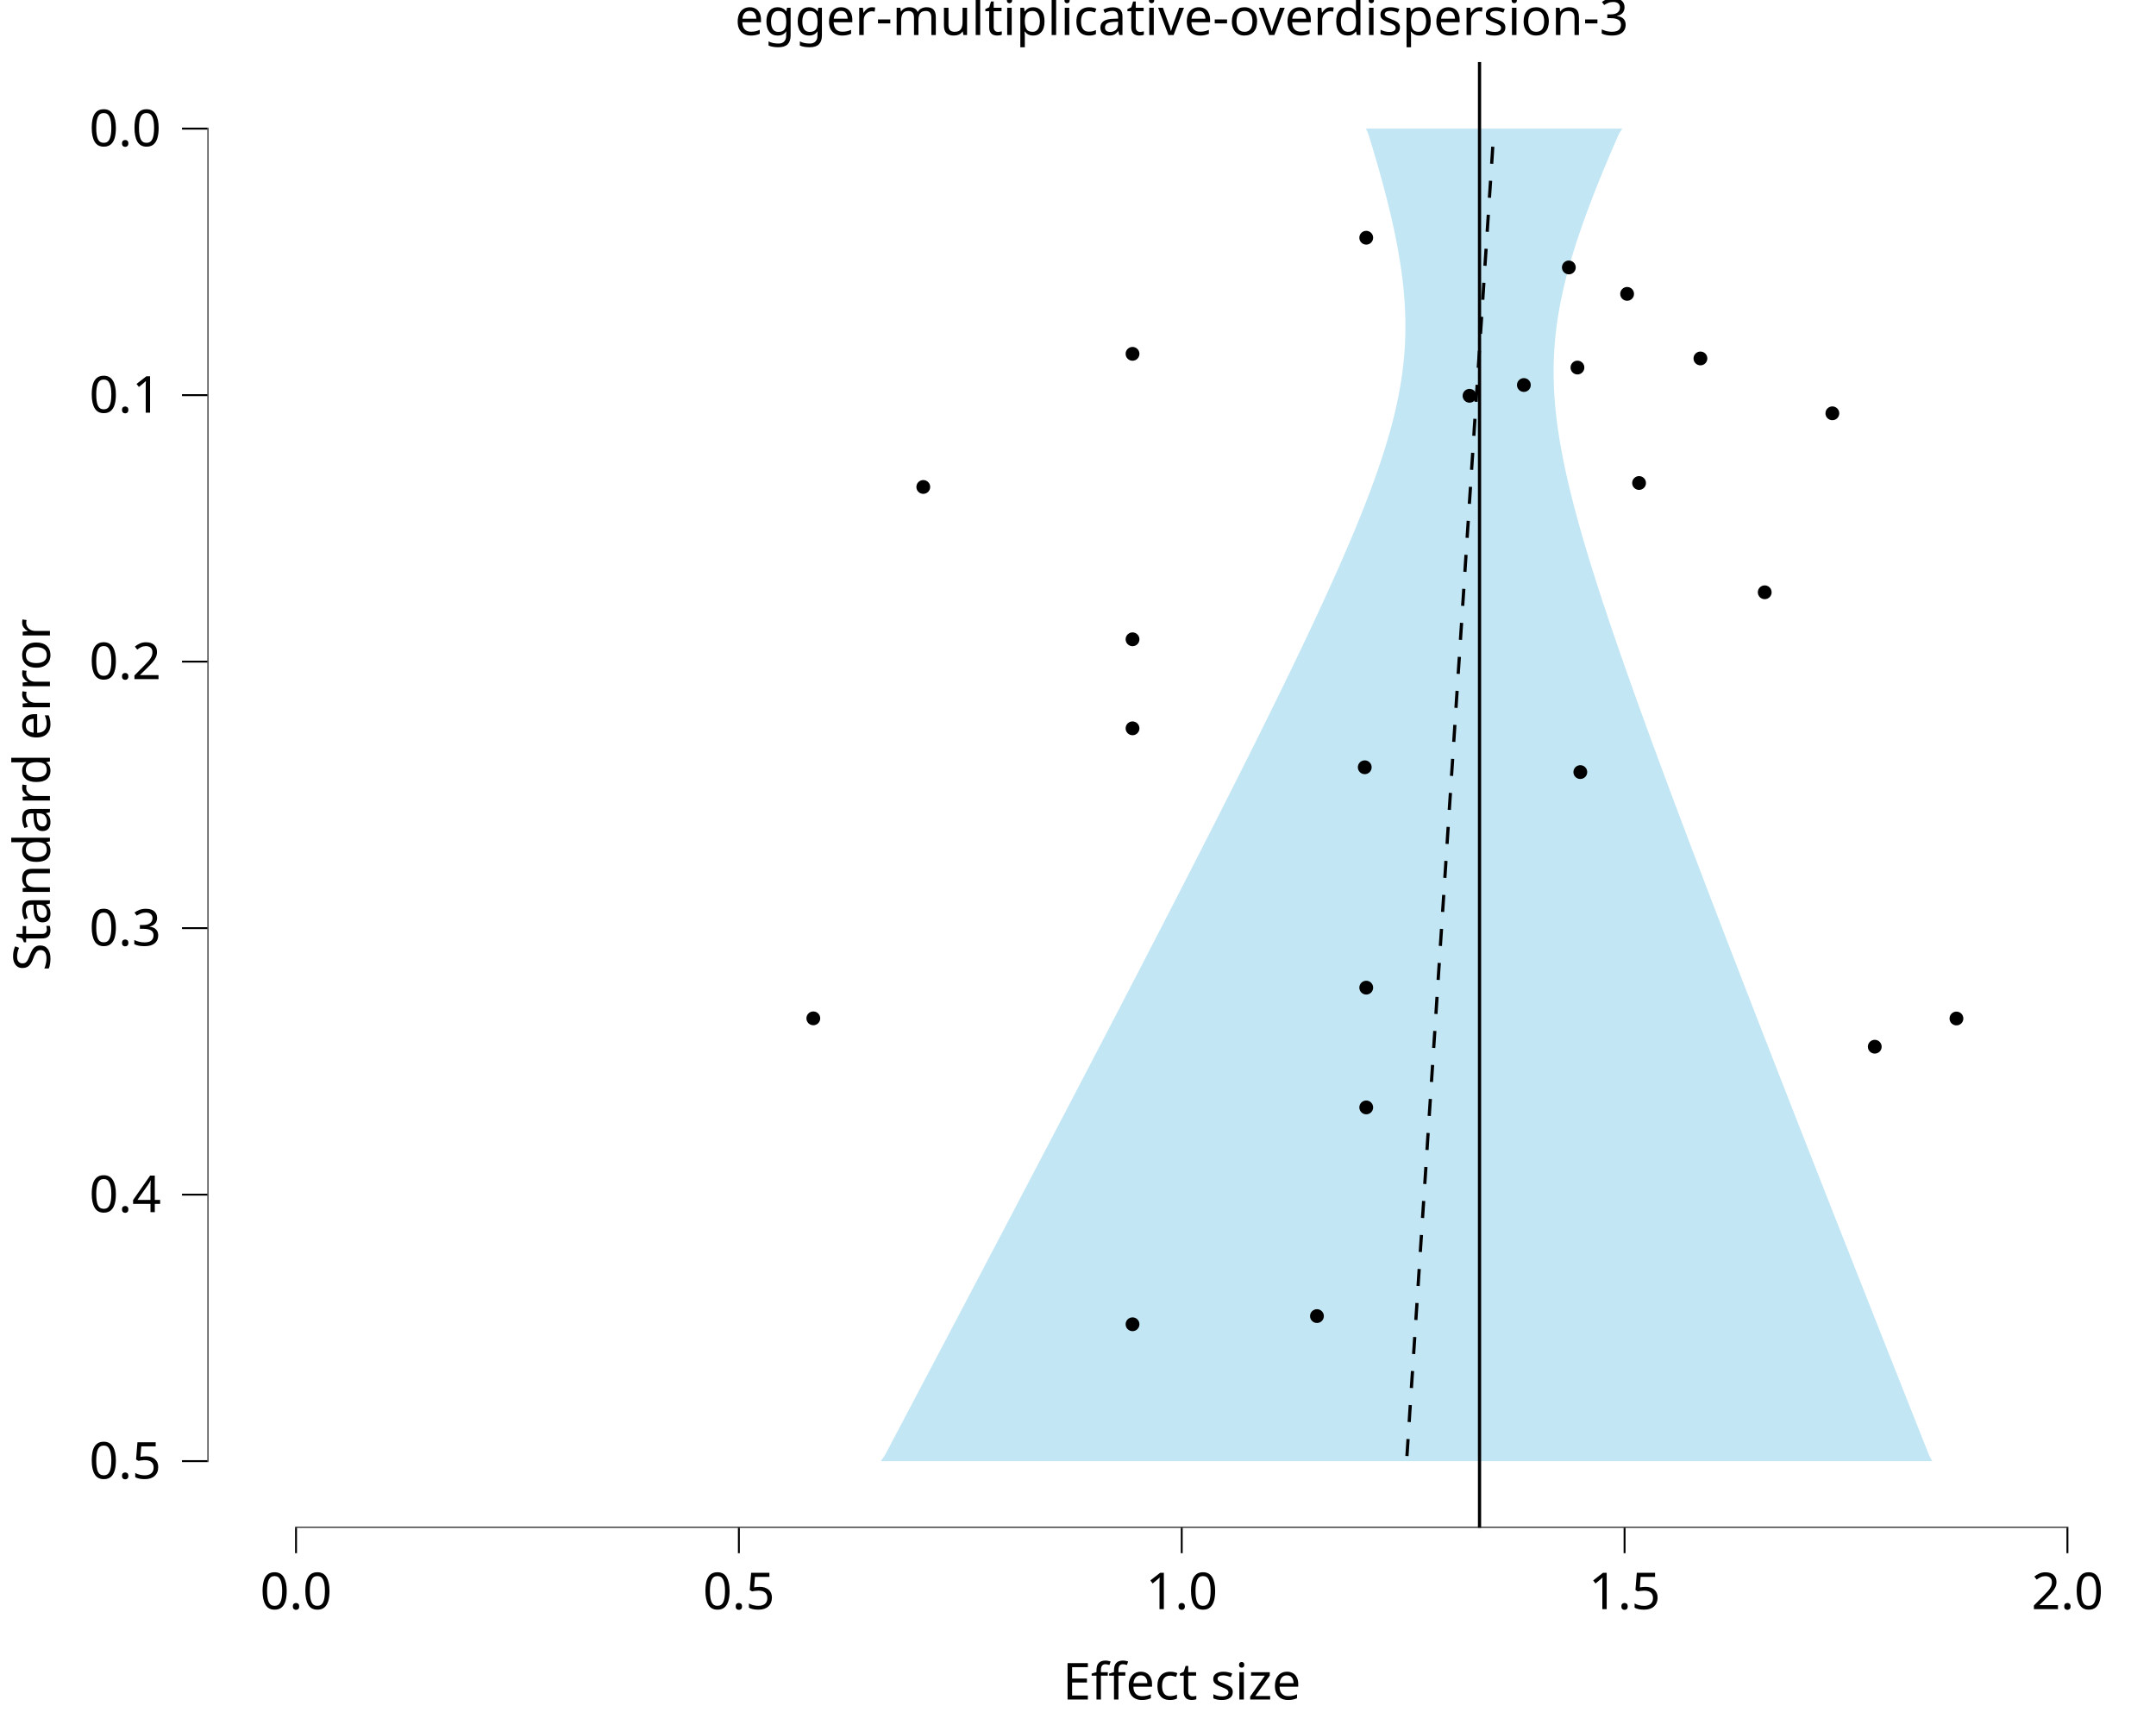
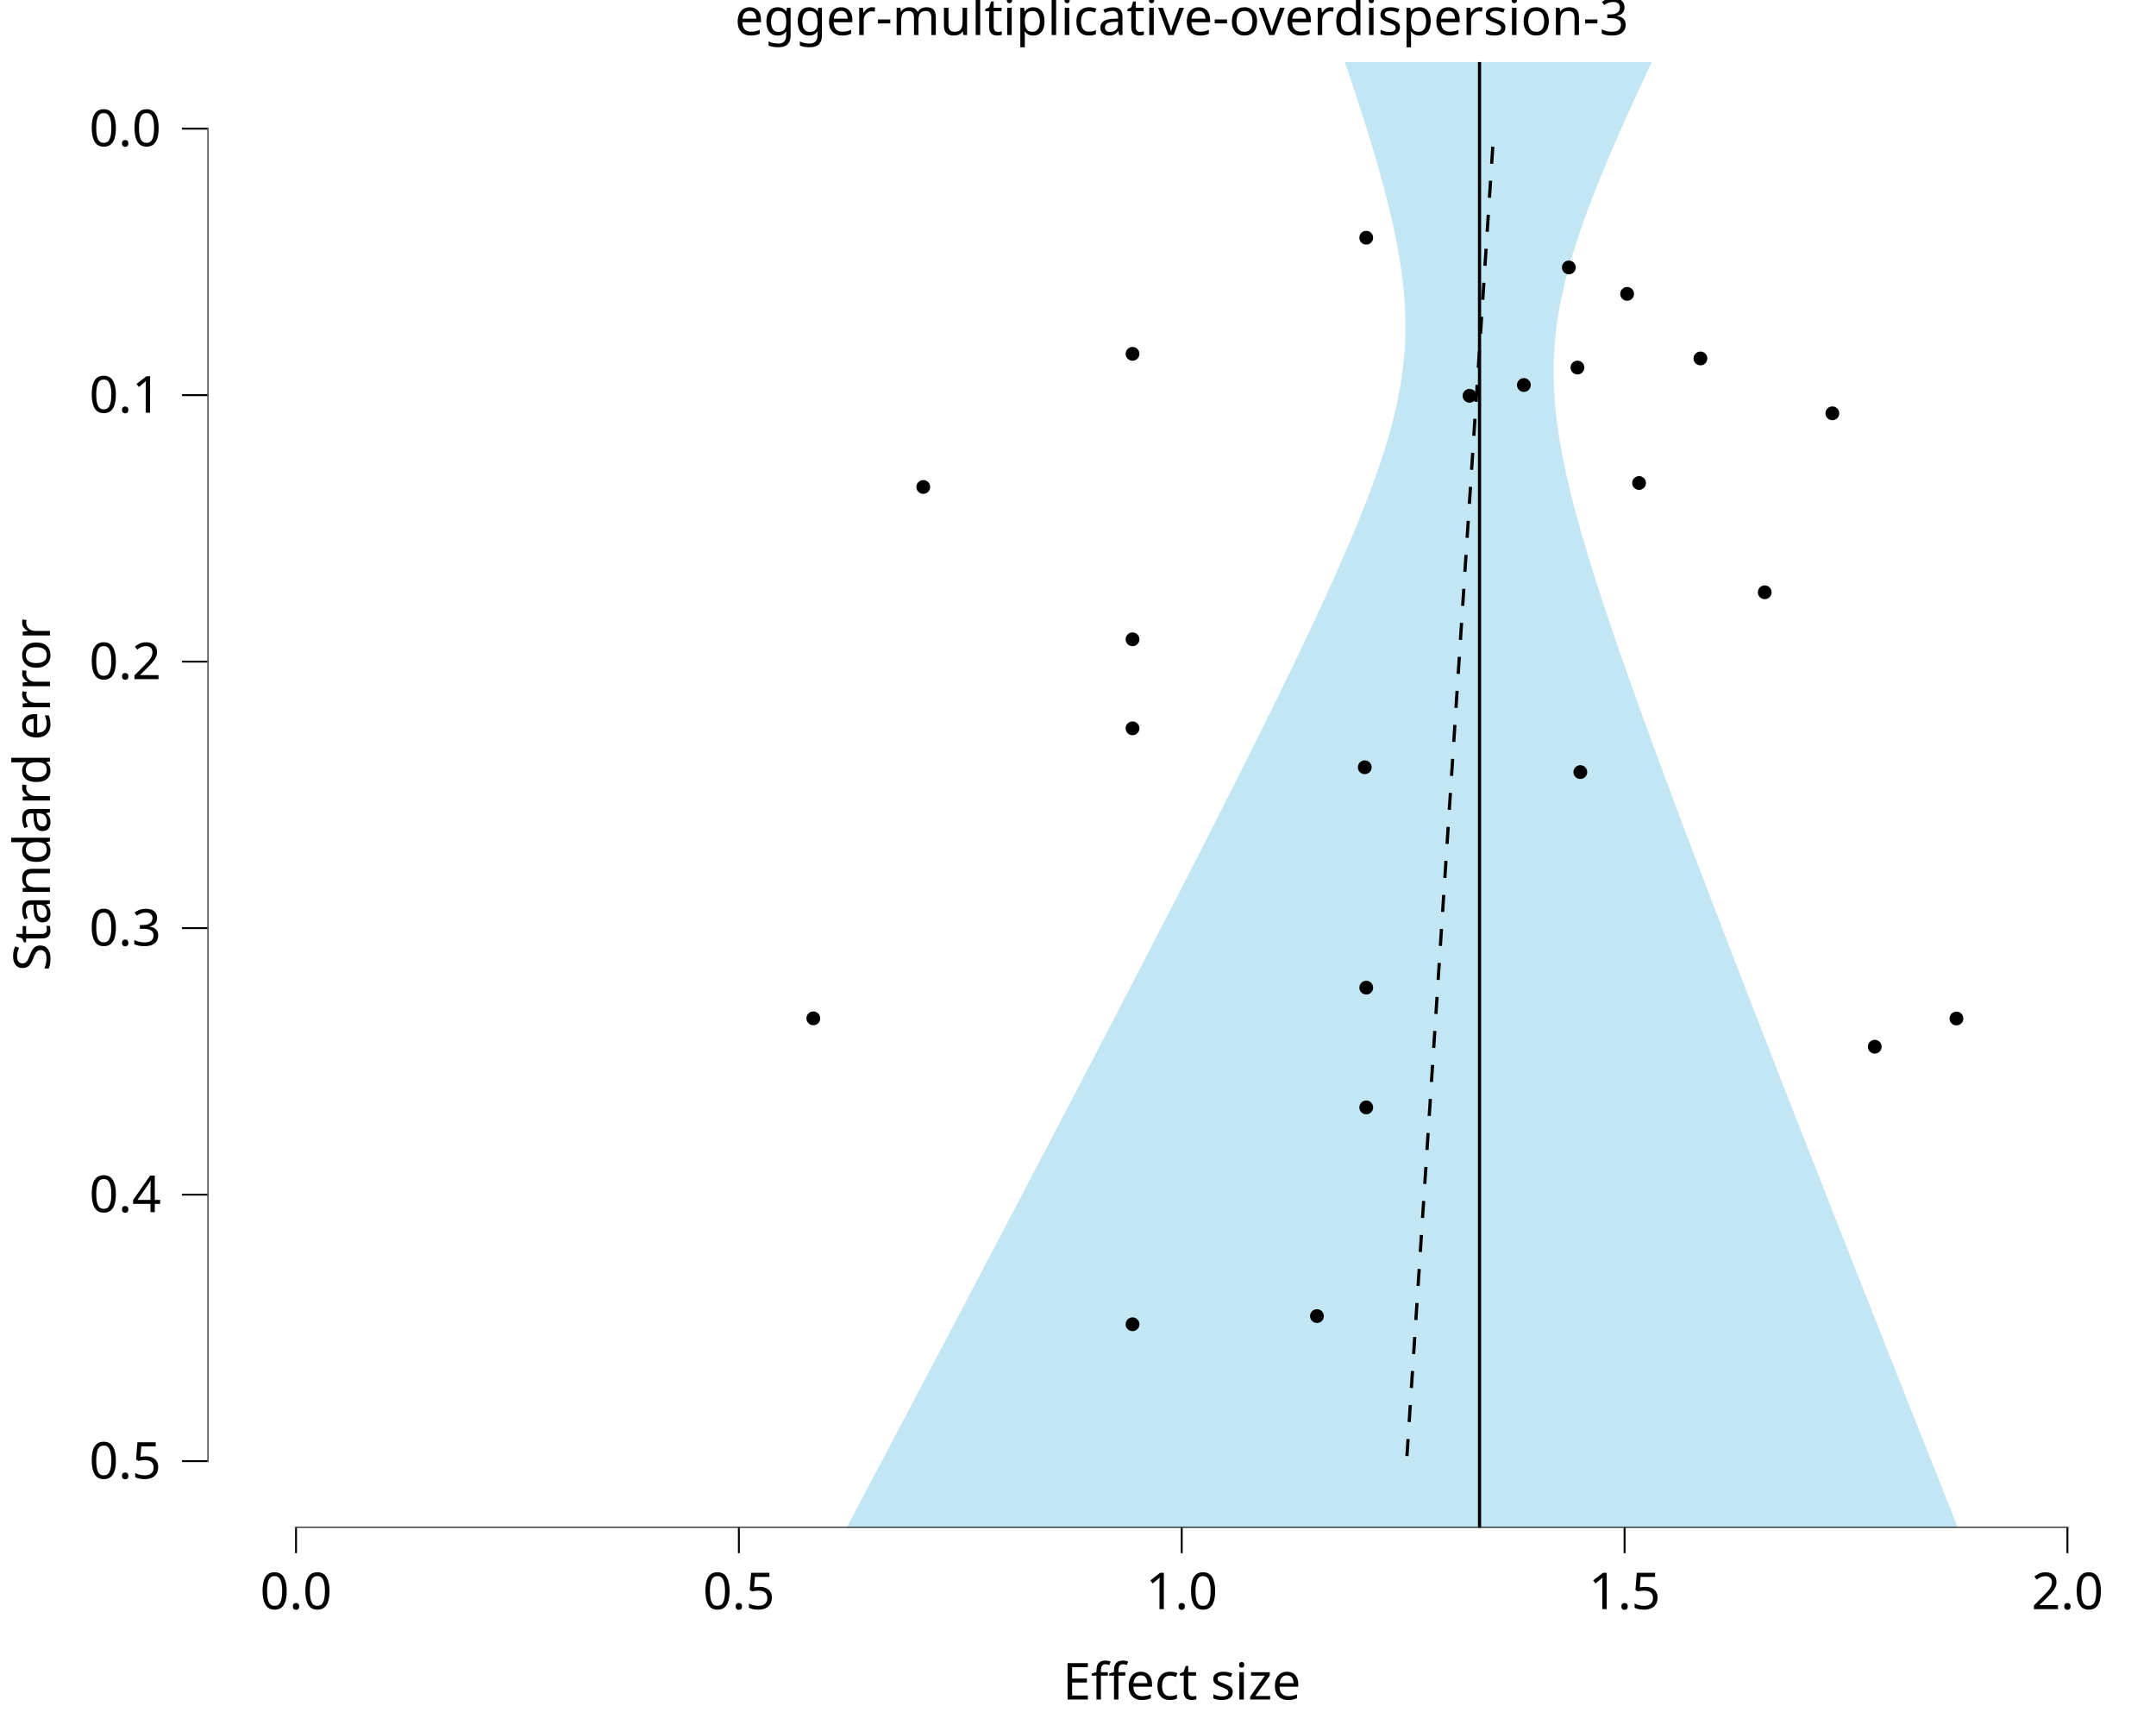
<svg xmlns="http://www.w3.org/2000/svg" class="svglite" data-engine-version="2.0" width="720.00pt" height="576.00pt" viewBox="0 0 720.00 576.00">
  <defs>
    <style type="text/css">
    .svglite line, .svglite polyline, .svglite polygon, .svglite path, .svglite rect, .svglite circle {
      fill: none;
      stroke: #000000;
      stroke-linecap: round;
      stroke-linejoin: round;
      stroke-miterlimit: 10.00;
    }
  </style>
  </defs>
  <rect width="100%" height="100%" style="stroke: none; fill: #FFFFFF;" />
  <defs>
    <clipPath id="cpMC4wMHw3MjAuMDB8MC4wMHw1NzYuMDA=">
      <rect x="0.00" y="0.00" width="720.00" height="576.00" />
    </clipPath>
  </defs>
  <g clip-path="url(#cpMC4wMHw3MjAuMDB8MC4wMHw1NzYuMDA=)">
    <rect x="0.00" y="0.00" width="720.00" height="576.00" style="stroke-width: 10.67; stroke: none;" />
  </g>
  <defs>
    <clipPath id="cpNjkuMjh8NzIwLjAwfDIwLjcxfDUxMC4xNA==">
      <rect x="69.28" y="20.71" width="650.72" height="489.43" />
    </clipPath>
  </defs>
  <g clip-path="url(#cpNjkuMjh8NzIwLjAwfDIwLjcxfDUxMC4xNA==)">
    <rect x="69.28" y="20.71" width="650.72" height="489.43" style="stroke-width: 10.67; stroke: none;" />
-     <polygon points="690.42,42.95 690.42,42.95 690.42,42.95 690.42,42.95 690.42,42.95 690.42,42.95 690.42,42.95 690.42,42.95 690.42,42.95 690.42,42.95 690.42,42.95 690.42,42.95 690.42,42.95 690.42,42.95 690.42,42.95 690.42,42.95 690.42,42.95 690.42,42.95 690.42,42.95 690.42,42.95 690.42,42.95 690.42,42.95 690.42,42.95 690.42,42.95 690.42,42.95 690.42,42.95 690.42,42.95 690.42,42.95 690.42,42.95 690.42,42.95 690.42,42.95 690.42,42.95 690.42,42.95 690.42,42.95 690.42,42.95 690.42,42.95 690.42,42.95 690.42,42.95 690.42,42.95 690.42,42.95 690.42,42.95 690.42,42.95 690.42,42.95 690.42,42.95 690.42,42.95 690.26,42.95 689.00,42.95 687.73,42.95 686.46,42.95 685.20,42.95 683.93,42.95 682.66,42.95 681.40,42.95 680.13,42.95 678.87,42.95 677.60,42.95 676.34,42.95 675.07,42.95 673.81,42.95 672.54,42.95 671.28,42.95 670.02,42.95 668.75,42.95 667.49,42.95 666.22,42.95 664.96,42.95 663.70,42.95 662.44,42.95 661.17,42.95 659.91,42.95 658.65,42.95 657.39,42.95 656.13,42.95 654.87,42.95 653.60,42.95 652.34,42.95 651.08,42.95 649.82,42.95 648.56,42.95 647.30,42.95 646.05,42.95 644.79,42.95 643.53,42.95 642.27,42.95 641.01,42.95 639.76,42.95 638.50,42.95 637.24,42.95 635.99,42.95 634.73,42.95 633.48,42.95 632.22,42.95 630.97,42.95 629.71,42.95 628.46,42.95 627.21,42.95 625.95,42.95 624.70,42.95 623.45,42.95 622.20,42.95 620.95,42.95 619.70,42.95 618.45,42.95 617.20,42.95 615.95,42.95 614.70,42.95 613.46,42.95 612.21,42.95 610.97,42.95 609.72,42.95 608.48,42.95 607.23,42.95 605.99,42.95 604.75,42.95 603.51,42.95 602.27,42.95 601.03,42.95 599.79,42.95 598.56,42.95 597.32,42.95 596.08,42.95 594.85,42.95 593.62,42.95 592.39,42.95 591.16,42.95 589.93,42.95 588.70,42.95 587.47,42.95 586.25,42.95 585.02,42.95 583.80,42.95 582.58,42.95 581.36,42.95 580.15,42.95 578.93,42.95 577.72,42.95 576.50,42.95 575.30,42.95 574.09,42.95 572.88,42.95 571.68,42.95 570.48,42.95 569.28,42.95 568.09,42.95 566.89,42.95 565.70,42.95 564.52,42.95 563.33,42.95 562.16,42.95 560.98,42.95 559.81,42.95 558.64,42.95 557.47,42.95 556.31,42.95 555.16,42.95 554.01,42.95 552.86,42.95 551.72,42.95 550.59,42.95 549.46,42.95 548.34,42.95 547.23,42.95 546.12,42.95 545.02,42.95 543.93,42.95 542.85,42.95 541.77,42.95 540.71,44.56 539.66,46.96 538.62,49.36 537.59,51.76 536.58,54.16 535.57,56.56 534.59,58.96 533.62,61.36 532.66,63.76 531.73,66.16 530.81,68.56 529.91,70.96 529.04,73.36 528.19,75.76 527.37,78.16 526.57,80.56 525.80,82.96 525.06,85.36 524.36,87.76 523.68,90.16 523.05,92.56 522.45,94.96 521.90,97.36 521.38,99.76 520.91,102.16 520.48,104.56 520.10,106.96 519.77,109.36 519.49,111.76 519.26,114.16 519.08,116.56 518.94,118.96 518.86,121.36 518.83,123.76 518.85,126.16 518.91,128.56 519.02,130.96 519.18,133.36 519.38,135.76 519.62,138.16 519.90,140.56 520.22,142.96 520.58,145.36 520.97,147.76 521.40,150.16 521.85,152.56 522.33,154.96 522.84,157.36 523.38,159.76 523.94,162.16 524.52,164.57 525.12,166.97 525.74,169.37 526.38,171.77 527.03,174.17 527.71,176.57 528.39,178.97 529.09,181.37 529.81,183.77 530.53,186.17 531.27,188.57 532.02,190.97 532.78,193.37 533.54,195.77 534.32,198.17 535.10,200.57 535.90,202.97 536.70,205.37 537.50,207.77 538.32,210.17 539.14,212.57 539.96,214.97 540.79,217.37 541.63,219.77 542.47,222.17 543.31,224.57 544.16,226.97 545.02,229.37 545.87,231.77 546.73,234.17 547.60,236.57 548.47,238.97 549.34,241.37 550.21,243.77 551.09,246.17 551.97,248.57 552.86,250.97 553.74,253.37 554.63,255.77 555.52,258.17 556.41,260.57 557.31,262.97 558.20,265.37 559.10,267.77 560.00,270.17 560.91,272.57 561.81,274.97 562.72,277.37 563.62,279.77 564.53,282.18 565.44,284.58 566.35,286.98 567.27,289.38 568.18,291.78 569.10,294.18 570.01,296.58 570.93,298.98 571.85,301.38 572.77,303.78 573.69,306.18 574.62,308.58 575.54,310.98 576.46,313.38 577.39,315.78 578.31,318.18 579.24,320.58 580.17,322.98 581.10,325.38 582.03,327.78 582.96,330.18 583.89,332.58 584.82,334.98 585.75,337.38 586.68,339.78 587.62,342.18 588.55,344.58 589.48,346.98 590.42,349.38 591.36,351.78 592.29,354.18 593.23,356.58 594.17,358.98 595.10,361.38 596.04,363.78 596.98,366.18 597.92,368.58 598.86,370.98 599.80,373.38 600.74,375.78 601.68,378.18 602.62,380.58 603.56,382.98 604.51,385.38 605.45,387.78 606.39,390.18 607.34,392.58 608.28,394.98 609.22,397.38 610.17,399.78 611.11,402.19 612.06,404.59 613.00,406.99 613.95,409.39 614.89,411.79 615.84,414.19 616.79,416.59 617.73,418.99 618.68,421.39 619.63,423.79 620.57,426.19 621.52,428.59 622.47,430.99 623.42,433.39 624.37,435.79 625.31,438.19 626.26,440.59 627.21,442.99 628.16,445.39 629.11,447.79 630.06,450.19 631.01,452.59 631.96,454.99 632.91,457.39 633.86,459.79 634.81,462.19 635.76,464.59 636.71,466.99 637.66,469.39 638.62,471.79 639.57,474.19 640.52,476.59 641.47,478.99 642.42,481.39 643.38,483.79 644.33,486.19 645.28,487.89 646.23,487.89 647.18,487.89 648.14,487.89 649.09,487.89 650.04,487.89 651.00,487.89 651.95,487.89 652.90,487.89 653.86,487.89 654.81,487.89 655.77,487.89 656.72,487.89 657.67,487.89 658.63,487.89 659.58,487.89 660.54,487.89 661.49,487.89 662.45,487.89 663.40,487.89 664.36,487.89 665.31,487.89 666.27,487.89 667.22,487.89 668.18,487.89 669.13,487.89 670.09,487.89 671.04,487.89 672.00,487.89 672.95,487.89 673.91,487.89 674.87,487.89 675.82,487.89 676.78,487.89 677.73,487.89 678.69,487.89 679.65,487.89 680.60,487.89 681.56,487.89 682.52,487.89 683.47,487.89 684.43,487.89 685.39,487.89 686.34,487.89 687.30,487.89 688.26,487.89 689.21,487.89 690.17,487.89 690.42,487.89 690.42,487.89 690.42,487.89 690.42,487.89 690.42,487.89 690.42,487.89 690.42,487.89 690.42,487.89 690.42,487.89 690.42,487.89 690.42,487.89 690.42,487.89 690.42,487.89 690.42,487.89 690.42,487.89 690.42,487.89 690.42,487.89 690.42,487.89 690.42,487.89 690.42,487.89 690.42,487.89 690.42,487.89 690.42,487.89 690.42,487.89 690.42,487.89 690.42,487.89 690.42,487.89 690.42,487.89 690.42,487.89 690.42,487.89 690.42,487.89 690.42,487.89 690.42,487.89 690.42,487.89 690.42,487.89 690.42,487.89 690.42,487.89 690.42,487.89 690.42,487.89 690.42,487.89 690.42,487.89 690.42,487.89 690.42,487.89 690.42,487.89 690.42,487.89 690.42,487.89 690.42,487.89 690.42,487.89 690.42,487.89 690.42,487.89 690.42,487.89 690.42,487.89 690.42,487.89 690.42,487.89 690.42,487.89 690.42,487.89 690.42,487.89 690.42,487.89 690.42,487.89 690.42,487.89 690.42,487.89 690.42,487.89 690.42,487.89 690.42,487.89 690.42,487.89 690.42,487.89 690.42,487.89 690.42,487.89 690.42,487.89 690.42,487.89 690.42,487.89 690.42,487.89 690.42,487.89 690.42,487.89 690.42,487.89 690.42,487.89 690.42,487.89 690.42,487.89 690.42,487.89 690.42,487.89 690.42,487.89 690.42,487.89 690.42,487.89 690.42,487.89 690.42,487.89 690.42,487.89 690.42,487.89 690.42,487.89 690.42,487.89 690.42,487.89 690.42,487.89 690.42,487.89 690.42,487.89 690.42,487.89 690.42,487.89 690.42,487.89 690.42,487.89 690.42,487.89 690.42,487.89 690.42,487.89 107.01,487.89 108.29,487.89 109.56,487.89 110.84,487.89 112.11,487.89 113.39,487.89 114.66,487.89 115.94,487.89 117.22,487.89 118.49,487.89 119.77,487.89 121.04,487.89 122.32,487.89 123.59,487.89 124.87,487.89 126.14,487.89 127.42,487.89 128.69,487.89 129.97,487.89 131.24,487.89 132.52,487.89 133.79,487.89 135.07,487.89 136.34,487.89 137.62,487.89 138.90,487.89 140.17,487.89 141.45,487.89 142.72,487.89 143.99,487.89 145.27,487.89 146.54,487.89 147.82,487.89 149.09,487.89 150.37,487.89 151.64,487.89 152.92,487.89 154.19,487.89 155.47,487.89 156.74,487.89 158.02,487.89 159.29,487.89 160.57,487.89 161.84,487.89 163.12,487.89 164.39,487.89 165.66,487.89 166.94,487.89 168.21,487.89 169.49,487.89 170.76,487.89 172.04,487.89 173.31,487.89 174.58,487.89 175.86,487.89 177.13,487.89 178.41,487.89 179.68,487.89 180.96,487.89 182.23,487.89 183.50,487.89 184.78,487.89 186.05,487.89 187.32,487.89 188.60,487.89 189.87,487.89 191.15,487.89 192.42,487.89 193.69,487.89 194.97,487.89 196.24,487.89 197.51,487.89 198.79,487.89 200.06,487.89 201.33,487.89 202.61,487.89 203.88,487.89 205.15,487.89 206.43,487.89 207.70,487.89 208.97,487.89 210.25,487.89 211.52,487.89 212.79,487.89 214.06,487.89 215.34,487.89 216.61,487.89 217.88,487.89 219.16,487.89 220.43,487.89 221.70,487.89 222.97,487.89 224.25,487.89 225.52,487.89 226.79,487.89 228.06,487.89 229.33,487.89 230.61,487.89 231.88,487.89 233.15,487.89 234.42,487.89 235.69,487.89 236.97,487.89 238.24,487.89 239.51,487.89 240.78,487.89 242.05,487.89 243.32,487.89 244.60,487.89 245.87,487.89 247.14,487.89 248.41,487.89 249.68,487.89 250.95,487.89 252.22,487.89 253.49,487.89 254.76,487.89 256.03,487.89 257.31,487.89 258.58,487.89 259.85,487.89 261.12,487.89 262.39,487.89 263.66,487.89 264.93,487.89 266.20,487.89 267.47,487.89 268.74,487.89 270.01,487.89 271.28,487.89 272.54,487.89 273.81,487.89 275.08,487.89 276.35,487.89 277.62,487.89 278.89,487.89 280.16,487.89 281.43,487.89 282.70,487.89 283.96,487.89 285.23,487.89 286.50,487.89 287.77,487.89 289.04,487.89 290.30,487.89 291.57,487.89 292.84,487.89 294.11,487.89 295.37,486.19 296.64,483.79 297.91,481.39 299.17,478.99 300.44,476.59 301.71,474.19 302.97,471.79 304.24,469.39 305.51,466.99 306.77,464.59 308.04,462.19 309.30,459.79 310.57,457.39 311.83,454.99 313.10,452.59 314.36,450.19 315.63,447.79 316.89,445.39 318.15,442.99 319.42,440.59 320.68,438.19 321.95,435.79 323.21,433.39 324.47,430.99 325.73,428.59 327.00,426.19 328.26,423.79 329.52,421.39 330.78,418.99 332.04,416.59 333.30,414.19 334.57,411.79 335.83,409.39 337.09,406.99 338.35,404.59 339.61,402.19 340.86,399.78 342.12,397.38 343.38,394.98 344.64,392.58 345.90,390.18 347.16,387.78 348.41,385.38 349.67,382.98 350.93,380.58 352.18,378.18 353.44,375.78 354.69,373.38 355.95,370.98 357.20,368.58 358.46,366.18 359.71,363.78 360.96,361.38 362.22,358.98 363.47,356.58 364.72,354.18 365.97,351.78 367.22,349.38 368.47,346.98 369.72,344.58 370.97,342.18 372.22,339.78 373.47,337.38 374.71,334.98 375.96,332.58 377.20,330.18 378.45,327.78 379.69,325.38 380.94,322.98 382.18,320.58 383.42,318.18 384.66,315.78 385.90,313.38 387.14,310.98 388.38,308.58 389.61,306.18 390.85,303.78 392.08,301.38 393.32,298.98 394.55,296.58 395.78,294.18 397.01,291.78 398.24,289.38 399.47,286.98 400.70,284.58 401.92,282.18 403.15,279.77 404.37,277.37 405.59,274.97 406.81,272.57 408.02,270.17 409.24,267.77 410.45,265.37 411.66,262.97 412.87,260.57 414.08,258.17 415.29,255.77 416.49,253.37 417.69,250.97 418.89,248.57 420.08,246.17 421.28,243.77 422.47,241.37 423.65,238.97 424.83,236.57 426.01,234.17 427.19,231.77 428.36,229.37 429.53,226.97 430.70,224.57 431.86,222.17 433.01,219.77 434.16,217.37 435.31,214.97 436.45,212.57 437.58,210.17 438.71,207.77 439.83,205.37 440.94,202.97 442.05,200.57 443.15,198.17 444.24,195.77 445.32,193.37 446.40,190.97 447.46,188.57 448.51,186.17 449.55,183.77 450.58,181.37 451.60,178.97 452.60,176.57 453.58,174.17 454.55,171.77 455.51,169.37 456.44,166.97 457.36,164.57 458.26,162.16 459.13,159.76 459.98,157.36 460.80,154.96 461.60,152.56 462.37,150.16 463.11,147.76 463.81,145.36 464.49,142.96 465.12,140.56 465.72,138.16 466.28,135.76 466.79,133.36 467.26,130.96 467.69,128.56 468.07,126.16 468.40,123.76 468.68,121.36 468.91,118.96 469.10,116.56 469.23,114.16 469.31,111.76 469.34,109.36 469.33,106.96 469.26,104.56 469.15,102.16 468.99,99.76 468.79,97.36 468.55,94.96 468.27,92.56 467.95,90.16 467.59,87.76 467.20,85.36 466.78,82.96 466.32,80.56 465.84,78.16 465.33,75.76 464.80,73.36 464.24,70.96 463.66,68.56 463.06,66.16 462.43,63.76 461.80,61.36 461.14,58.96 460.47,56.56 459.78,54.16 459.08,51.76 458.37,49.36 457.64,46.96 456.90,44.56 456.16,42.95 455.40,42.95 454.63,42.95 453.85,42.95 453.07,42.95 452.28,42.95 451.48,42.95 450.67,42.95 449.86,42.95 449.04,42.95 448.21,42.95 447.38,42.95 446.55,42.95 445.71,42.95 444.86,42.95 444.01,42.95 443.16,42.95 442.30,42.95 441.44,42.95 440.57,42.95 439.71,42.95 438.83,42.95 437.96,42.95 437.08,42.95 436.20,42.95 435.32,42.95 434.43,42.95 433.54,42.95 432.65,42.95 431.76,42.95 430.87,42.95 429.97,42.95 429.07,42.95 428.17,42.95 427.27,42.95 426.36,42.95 425.46,42.95 424.55,42.95 423.64,42.95 422.73,42.95 421.82,42.95 420.91,42.95 419.99,42.95 419.08,42.95 418.16,42.95 417.24,42.95 416.32,42.95 415.40,42.95 414.48,42.95 413.56,42.95 412.64,42.95 411.71,42.95 410.79,42.95 409.86,42.95 408.93,42.95 408.01,42.95 407.08,42.95 406.15,42.95 405.22,42.95 404.29,42.95 403.36,42.95 402.42,42.95 401.49,42.95 400.56,42.95 399.62,42.95 398.69,42.95 397.75,42.95 396.82,42.95 395.88,42.95 394.95,42.95 394.01,42.95 393.07,42.95 392.13,42.95 391.19,42.95 390.25,42.95 389.31,42.95 388.37,42.95 387.43,42.95 386.49,42.95 385.55,42.95 384.61,42.95 383.67,42.95 382.73,42.95 381.78,42.95 380.84,42.95 379.90,42.95 378.95,42.95 378.01,42.95 377.06,42.95 376.12,42.95 375.17,42.95 374.23,42.95 373.28,42.95 372.34,42.95 371.39,42.95 370.44,42.95 369.50,42.95 368.55,42.95 367.60,42.95 366.65,42.95 365.71,42.95 364.76,42.95 363.81,42.95 362.86,42.95 361.91,42.95 360.96,42.95 360.01,42.95 359.06,42.95 358.11,42.95 357.16,42.95 356.21,42.95 355.26,42.95 354.31,42.95 353.36,42.95 352.41,42.95 351.46,42.95 350.51,42.95 349.56,42.95 348.61,42.95 347.66,42.95 346.70,42.95 345.75,42.95 344.80,42.95 343.85,42.95 342.89,42.95 341.94,42.95 340.99,42.95 340.04,42.95 339.08,42.95 338.13,42.95 337.18,42.95 336.22,42.95 335.27,42.95 334.32,42.95 333.36,42.95 332.41,42.95 331.46,42.95 330.50,42.95 329.55,42.95 328.59,42.95 327.64,42.95 326.68,42.95 325.73,42.95 324.77,42.95 323.82,42.95 322.86,42.95 321.91,42.95 320.95,42.95 320.00,42.95 319.04,42.95 318.09,42.95 317.13,42.95 316.18,42.95 315.22,42.95 314.27,42.95 313.31,42.95 312.35,42.95 311.40,42.95 310.44,42.95 309.49,42.95 308.53,42.95 307.57,42.95 306.62,42.95 305.66,42.95 304.70,42.95 303.75,42.95 302.79,42.95 " style="stroke-width: 1.07; stroke: none; fill: #87CEEB; fill-opacity: 0.50;" />
+     <polygon points="747.39,-356.28 746.12,-353.88 744.85,-351.48 743.57,-349.08 742.30,-346.68 741.03,-344.28 739.76,-341.88 738.49,-339.48 737.22,-337.08 735.95,-334.68 734.68,-332.28 733.41,-329.88 732.13,-327.48 730.86,-325.08 729.59,-322.68 728.32,-320.28 727.05,-317.88 725.78,-315.48 724.51,-313.07 723.24,-310.67 721.97,-308.27 720.70,-305.87 719.43,-303.47 718.16,-301.07 716.89,-298.67 715.62,-296.27 714.36,-293.87 713.09,-291.47 711.82,-289.07 710.55,-286.67 709.28,-284.27 708.01,-281.87 706.74,-279.47 705.47,-277.07 704.21,-274.67 702.94,-272.27 701.67,-269.87 700.40,-267.47 699.13,-265.07 697.87,-262.67 696.60,-260.27 695.33,-257.87 694.06,-255.47 692.80,-253.07 691.53,-250.67 690.26,-248.27 689.00,-245.87 687.73,-243.47 686.46,-241.07 685.20,-238.67 683.93,-236.27 682.66,-233.87 681.40,-231.47 680.13,-229.07 678.87,-226.67 677.60,-224.27 676.34,-221.87 675.07,-219.47 673.81,-217.07 672.54,-214.67 671.28,-212.27 670.02,-209.87 668.75,-207.47 667.49,-205.07 666.22,-202.67 664.96,-200.27 663.70,-197.87 662.44,-195.47 661.17,-193.06 659.91,-190.66 658.65,-188.26 657.39,-185.86 656.13,-183.46 654.87,-181.06 653.60,-178.66 652.34,-176.26 651.08,-173.86 649.82,-171.46 648.56,-169.06 647.30,-166.66 646.05,-164.26 644.79,-161.86 643.53,-159.46 642.27,-157.06 641.01,-154.66 639.76,-152.26 638.50,-149.86 637.24,-147.46 635.99,-145.06 634.73,-142.66 633.48,-140.26 632.22,-137.86 630.97,-135.46 629.71,-133.06 628.46,-130.66 627.21,-128.26 625.95,-125.86 624.70,-123.46 623.45,-121.06 622.20,-118.66 620.95,-116.26 619.70,-113.86 618.45,-111.46 617.20,-109.06 615.95,-106.66 614.70,-104.26 613.46,-101.86 612.21,-99.46 610.97,-97.06 609.72,-94.66 608.48,-92.26 607.23,-89.86 605.99,-87.46 604.75,-85.06 603.51,-82.66 602.27,-80.26 601.03,-77.86 599.79,-75.45 598.56,-73.05 597.32,-70.65 596.08,-68.25 594.85,-65.85 593.62,-63.45 592.39,-61.05 591.16,-58.65 589.93,-56.25 588.70,-53.85 587.47,-51.45 586.25,-49.05 585.02,-46.65 583.80,-44.25 582.58,-41.85 581.36,-39.45 580.15,-37.05 578.93,-34.65 577.72,-32.25 576.50,-29.85 575.30,-27.45 574.09,-25.05 572.88,-22.65 571.68,-20.25 570.48,-17.85 569.28,-15.45 568.09,-13.05 566.89,-10.65 565.70,-8.25 564.52,-5.85 563.33,-3.45 562.16,-1.05 560.98,1.35 559.81,3.75 558.64,6.15 557.47,8.55 556.31,10.95 555.16,13.35 554.01,15.75 552.86,18.15 551.72,20.55 550.59,22.95 549.46,25.35 548.34,27.75 547.23,30.15 546.12,32.55 545.02,34.95 543.93,37.35 542.85,39.75 541.77,42.15 540.71,44.56 539.66,46.96 538.62,49.36 537.59,51.76 536.58,54.16 535.57,56.56 534.59,58.96 533.62,61.36 532.66,63.76 531.73,66.16 530.81,68.56 529.91,70.96 529.04,73.36 528.19,75.76 527.37,78.16 526.57,80.56 525.80,82.96 525.06,85.36 524.36,87.76 523.68,90.16 523.05,92.56 522.45,94.96 521.90,97.36 521.38,99.76 520.91,102.16 520.48,104.56 520.10,106.96 519.77,109.36 519.49,111.76 519.26,114.16 519.08,116.56 518.94,118.96 518.86,121.36 518.83,123.76 518.85,126.16 518.91,128.56 519.02,130.96 519.18,133.36 519.38,135.76 519.62,138.16 519.90,140.56 520.22,142.96 520.58,145.36 520.97,147.76 521.40,150.16 521.85,152.56 522.33,154.96 522.84,157.36 523.38,159.76 523.94,162.16 524.52,164.57 525.12,166.97 525.74,169.37 526.38,171.77 527.03,174.17 527.71,176.57 528.39,178.97 529.09,181.37 529.81,183.77 530.53,186.17 531.27,188.57 532.02,190.97 532.78,193.37 533.54,195.77 534.32,198.17 535.10,200.57 535.90,202.97 536.70,205.37 537.50,207.77 538.32,210.17 539.14,212.57 539.96,214.97 540.79,217.37 541.63,219.77 542.47,222.17 543.31,224.57 544.16,226.97 545.02,229.37 545.87,231.77 546.73,234.17 547.60,236.57 548.47,238.97 549.34,241.37 550.21,243.77 551.09,246.17 551.97,248.57 552.86,250.97 553.74,253.37 554.63,255.77 555.52,258.17 556.41,260.57 557.31,262.97 558.20,265.37 559.10,267.77 560.00,270.17 560.91,272.57 561.81,274.97 562.72,277.37 563.62,279.77 564.53,282.18 565.44,284.58 566.35,286.98 567.27,289.38 568.18,291.78 569.10,294.18 570.01,296.58 570.93,298.98 571.85,301.38 572.77,303.78 573.69,306.18 574.62,308.58 575.54,310.98 576.46,313.38 577.39,315.78 578.31,318.18 579.24,320.58 580.17,322.98 581.10,325.38 582.03,327.78 582.96,330.18 583.89,332.58 584.82,334.98 585.75,337.38 586.68,339.78 587.62,342.18 588.55,344.58 589.48,346.98 590.42,349.38 591.36,351.78 592.29,354.18 593.23,356.58 594.17,358.98 595.10,361.38 596.04,363.78 596.98,366.18 597.92,368.58 598.86,370.98 599.80,373.38 600.74,375.78 601.68,378.18 602.62,380.58 603.56,382.98 604.51,385.38 605.45,387.78 606.39,390.18 607.34,392.58 608.28,394.98 609.22,397.38 610.17,399.78 611.11,402.19 612.06,404.59 613.00,406.99 613.95,409.39 614.89,411.79 615.84,414.19 616.79,416.59 617.73,418.99 618.68,421.39 619.63,423.79 620.57,426.19 621.52,428.59 622.47,430.99 623.42,433.39 624.37,435.79 625.31,438.19 626.26,440.59 627.21,442.99 628.16,445.39 629.11,447.79 630.06,450.19 631.01,452.59 631.96,454.99 632.91,457.39 633.86,459.79 634.81,462.19 635.76,464.59 636.71,466.99 637.66,469.39 638.62,471.79 639.57,474.19 640.52,476.59 641.47,478.99 642.42,481.39 643.38,483.79 644.33,486.19 645.28,488.59 646.23,490.99 647.18,493.39 648.14,495.79 649.09,498.19 650.04,500.59 651.00,502.99 651.95,505.39 652.90,507.79 653.86,510.19 654.81,512.59 655.77,514.99 656.72,517.39 657.67,519.79 658.63,522.20 659.58,524.60 660.54,527.00 661.49,529.40 662.45,531.80 663.40,534.20 664.36,536.60 665.31,539.00 666.27,541.40 667.22,543.80 668.18,546.20 669.13,548.60 670.09,551.00 671.04,553.40 672.00,555.80 672.95,558.20 673.91,560.60 674.87,563.00 675.82,565.40 676.78,567.80 677.73,570.20 678.69,572.60 679.65,575.00 680.60,577.40 681.56,579.80 682.52,582.20 683.47,584.60 684.43,587.00 685.39,589.40 686.34,591.80 687.30,594.20 688.26,596.60 689.21,599.00 690.17,601.40 691.13,603.80 692.08,606.20 693.04,608.60 694.00,611.00 694.96,613.40 695.91,615.80 696.87,618.20 697.83,620.60 698.79,623.00 699.74,625.40 700.70,627.80 701.66,630.20 702.62,632.60 703.58,635.00 704.53,637.40 705.49,639.81 706.45,642.21 707.41,644.61 708.37,647.01 709.32,649.41 710.28,651.81 711.24,654.21 712.20,656.61 713.16,659.01 714.12,661.41 715.08,663.81 716.03,666.21 716.99,668.61 717.95,671.01 718.91,673.41 719.87,675.81 720.83,678.21 721.79,680.61 722.75,683.01 723.70,685.41 724.66,687.81 725.62,690.21 726.58,692.61 727.54,695.01 728.50,697.41 729.46,699.81 730.42,702.21 731.38,704.61 732.34,707.01 733.30,709.41 734.26,711.81 735.22,714.21 736.17,716.61 737.13,719.01 738.09,721.41 739.05,723.81 740.01,726.21 740.97,728.61 741.93,731.01 742.89,733.41 743.85,735.81 744.81,738.21 745.77,740.61 746.73,743.01 747.69,745.41 748.65,747.81 749.61,750.21 750.57,752.61 751.53,755.01 752.49,757.41 753.45,759.82 754.41,762.22 755.37,764.62 756.33,767.02 757.29,769.42 758.25,771.82 759.21,774.22 760.17,776.62 761.13,779.02 762.09,781.42 763.05,783.82 764.01,786.22 764.97,788.62 765.93,791.02 766.89,793.42 767.85,795.82 768.81,798.22 769.78,800.62 770.74,803.02 771.70,805.42 772.66,807.82 773.62,810.22 774.58,812.62 775.54,815.02 776.50,817.42 777.46,819.82 778.42,822.22 779.38,824.62 780.34,827.02 781.30,829.42 782.26,831.82 783.22,834.22 784.19,836.62 785.15,839.02 786.11,841.42 107.01,841.42 108.29,839.02 109.56,836.62 110.84,834.22 112.11,831.82 113.39,829.42 114.66,827.02 115.94,824.62 117.22,822.22 118.49,819.82 119.77,817.42 121.04,815.02 122.32,812.62 123.59,810.22 124.87,807.82 126.14,805.42 127.42,803.02 128.69,800.62 129.97,798.22 131.24,795.82 132.52,793.42 133.79,791.02 135.07,788.62 136.34,786.22 137.62,783.82 138.90,781.42 140.17,779.02 141.45,776.62 142.72,774.22 143.99,771.82 145.27,769.42 146.54,767.02 147.82,764.62 149.09,762.22 150.37,759.82 151.64,757.41 152.92,755.01 154.19,752.61 155.47,750.21 156.74,747.81 158.02,745.41 159.29,743.01 160.57,740.61 161.84,738.21 163.12,735.81 164.39,733.41 165.66,731.01 166.94,728.61 168.21,726.21 169.49,723.81 170.76,721.41 172.04,719.01 173.31,716.61 174.58,714.21 175.86,711.81 177.13,709.41 178.41,707.01 179.68,704.61 180.96,702.21 182.23,699.81 183.50,697.41 184.78,695.01 186.05,692.61 187.32,690.21 188.60,687.81 189.87,685.41 191.15,683.01 192.42,680.61 193.69,678.21 194.97,675.81 196.24,673.41 197.51,671.01 198.79,668.61 200.06,666.21 201.33,663.81 202.61,661.41 203.88,659.01 205.15,656.61 206.43,654.21 207.70,651.81 208.97,649.41 210.25,647.01 211.52,644.61 212.79,642.21 214.06,639.81 215.34,637.40 216.61,635.00 217.88,632.60 219.16,630.20 220.43,627.80 221.70,625.40 222.97,623.00 224.25,620.60 225.52,618.20 226.79,615.80 228.06,613.40 229.33,611.00 230.61,608.60 231.88,606.20 233.15,603.80 234.42,601.40 235.69,599.00 236.97,596.60 238.24,594.20 239.51,591.80 240.78,589.40 242.05,587.00 243.32,584.60 244.60,582.20 245.87,579.80 247.14,577.40 248.41,575.00 249.68,572.60 250.95,570.20 252.22,567.80 253.49,565.40 254.76,563.00 256.03,560.60 257.31,558.20 258.58,555.80 259.85,553.40 261.12,551.00 262.39,548.60 263.66,546.20 264.93,543.80 266.20,541.40 267.47,539.00 268.74,536.60 270.01,534.20 271.28,531.80 272.54,529.40 273.81,527.00 275.08,524.60 276.35,522.20 277.62,519.79 278.89,517.39 280.16,514.99 281.43,512.59 282.70,510.19 283.96,507.79 285.23,505.39 286.50,502.99 287.77,500.59 289.04,498.19 290.30,495.79 291.57,493.39 292.84,490.99 294.11,488.59 295.37,486.19 296.64,483.79 297.91,481.39 299.17,478.99 300.44,476.59 301.71,474.19 302.97,471.79 304.24,469.39 305.51,466.99 306.77,464.59 308.04,462.19 309.30,459.79 310.57,457.39 311.83,454.99 313.10,452.59 314.36,450.19 315.63,447.79 316.89,445.39 318.15,442.99 319.42,440.59 320.68,438.19 321.95,435.79 323.21,433.39 324.47,430.99 325.73,428.59 327.00,426.19 328.26,423.79 329.52,421.39 330.78,418.99 332.04,416.59 333.30,414.19 334.57,411.79 335.83,409.39 337.09,406.99 338.35,404.59 339.61,402.19 340.86,399.78 342.12,397.38 343.38,394.98 344.64,392.58 345.90,390.18 347.16,387.78 348.41,385.38 349.67,382.98 350.93,380.58 352.18,378.18 353.44,375.78 354.69,373.38 355.95,370.98 357.20,368.58 358.46,366.18 359.71,363.78 360.96,361.38 362.22,358.98 363.47,356.58 364.72,354.18 365.97,351.78 367.22,349.38 368.47,346.98 369.72,344.58 370.97,342.18 372.22,339.78 373.47,337.38 374.71,334.98 375.96,332.58 377.20,330.18 378.45,327.78 379.69,325.38 380.94,322.98 382.18,320.58 383.42,318.18 384.66,315.78 385.90,313.38 387.14,310.98 388.38,308.58 389.61,306.18 390.85,303.78 392.08,301.38 393.32,298.98 394.55,296.58 395.78,294.18 397.01,291.78 398.24,289.38 399.47,286.98 400.70,284.58 401.92,282.18 403.15,279.77 404.37,277.37 405.59,274.97 406.81,272.57 408.02,270.17 409.24,267.77 410.45,265.37 411.66,262.97 412.87,260.57 414.08,258.17 415.29,255.77 416.49,253.37 417.69,250.97 418.89,248.57 420.08,246.17 421.28,243.77 422.47,241.37 423.65,238.97 424.83,236.57 426.01,234.17 427.19,231.77 428.36,229.37 429.53,226.97 430.70,224.57 431.86,222.17 433.01,219.77 434.16,217.37 435.31,214.97 436.45,212.57 437.58,210.17 438.71,207.77 439.83,205.37 440.94,202.97 442.05,200.57 443.15,198.17 444.24,195.77 445.32,193.37 446.40,190.97 447.46,188.57 448.51,186.17 449.55,183.77 450.58,181.37 451.60,178.97 452.60,176.57 453.58,174.17 454.55,171.77 455.51,169.37 456.44,166.97 457.36,164.57 458.26,162.16 459.13,159.76 459.98,157.36 460.80,154.96 461.60,152.56 462.37,150.16 463.11,147.76 463.81,145.36 464.49,142.96 465.12,140.56 465.72,138.16 466.28,135.76 466.79,133.36 467.26,130.96 467.69,128.56 468.07,126.16 468.40,123.76 468.68,121.36 468.91,118.96 469.10,116.56 469.23,114.16 469.31,111.76 469.34,109.36 469.33,106.96 469.26,104.56 469.15,102.16 468.99,99.76 468.79,97.36 468.55,94.96 468.27,92.56 467.95,90.16 467.59,87.76 467.20,85.36 466.78,82.96 466.32,80.56 465.84,78.16 465.33,75.76 464.80,73.36 464.24,70.96 463.66,68.56 463.06,66.16 462.43,63.76 461.80,61.36 461.14,58.96 460.47,56.56 459.78,54.16 459.08,51.76 458.37,49.36 457.64,46.96 456.90,44.56 456.16,42.15 455.40,39.75 454.63,37.35 453.85,34.95 453.07,32.55 452.28,30.15 451.48,27.75 450.67,25.35 449.86,22.95 449.04,20.55 448.21,18.15 447.38,15.75 446.55,13.35 445.71,10.95 444.86,8.55 444.01,6.15 443.16,3.75 442.30,1.35 441.44,-1.05 440.57,-3.45 439.71,-5.85 438.83,-8.25 437.96,-10.65 437.08,-13.05 436.20,-15.45 435.32,-17.85 434.43,-20.25 433.54,-22.65 432.65,-25.05 431.76,-27.45 430.87,-29.85 429.97,-32.25 429.07,-34.65 428.17,-37.05 427.27,-39.45 426.36,-41.85 425.46,-44.25 424.55,-46.65 423.64,-49.05 422.73,-51.45 421.82,-53.85 420.91,-56.25 419.99,-58.65 419.08,-61.05 418.16,-63.45 417.24,-65.85 416.32,-68.25 415.40,-70.65 414.48,-73.05 413.56,-75.45 412.64,-77.86 411.71,-80.26 410.79,-82.66 409.86,-85.06 408.93,-87.46 408.01,-89.86 407.08,-92.26 406.15,-94.66 405.22,-97.06 404.29,-99.46 403.36,-101.86 402.42,-104.26 401.49,-106.66 400.56,-109.06 399.62,-111.46 398.69,-113.86 397.75,-116.26 396.82,-118.66 395.88,-121.06 394.95,-123.46 394.01,-125.86 393.07,-128.26 392.13,-130.66 391.19,-133.06 390.25,-135.46 389.31,-137.86 388.37,-140.26 387.43,-142.66 386.49,-145.06 385.55,-147.46 384.61,-149.86 383.67,-152.26 382.73,-154.66 381.78,-157.06 380.84,-159.46 379.90,-161.86 378.95,-164.26 378.01,-166.66 377.06,-169.06 376.12,-171.46 375.17,-173.86 374.23,-176.26 373.28,-178.66 372.34,-181.06 371.39,-183.46 370.44,-185.86 369.50,-188.26 368.55,-190.66 367.60,-193.06 366.65,-195.47 365.71,-197.87 364.76,-200.27 363.81,-202.67 362.86,-205.07 361.91,-207.47 360.96,-209.87 360.01,-212.27 359.06,-214.67 358.11,-217.07 357.16,-219.47 356.21,-221.87 355.26,-224.27 354.31,-226.67 353.36,-229.07 352.41,-231.47 351.46,-233.87 350.51,-236.27 349.56,-238.67 348.61,-241.07 347.66,-243.47 346.70,-245.87 345.75,-248.27 344.80,-250.67 343.85,-253.07 342.89,-255.47 341.94,-257.87 340.99,-260.27 340.04,-262.67 339.08,-265.07 338.13,-267.47 337.18,-269.87 336.22,-272.27 335.27,-274.67 334.32,-277.07 333.36,-279.47 332.41,-281.87 331.46,-284.27 330.50,-286.67 329.55,-289.07 328.59,-291.47 327.64,-293.87 326.68,-296.27 325.73,-298.67 324.77,-301.07 323.82,-303.47 322.86,-305.87 321.91,-308.27 320.95,-310.67 320.00,-313.07 319.04,-315.48 318.09,-317.88 317.13,-320.28 316.18,-322.68 315.22,-325.08 314.27,-327.48 313.31,-329.88 312.35,-332.28 311.40,-334.68 310.44,-337.08 309.49,-339.48 308.53,-341.88 307.57,-344.28 306.62,-346.68 305.66,-349.08 304.70,-351.48 303.75,-353.88 302.79,-356.28 " style="stroke-width: 1.07; stroke: none; fill: #87CEEB; fill-opacity: 0.50;" />
    <circle cx="526.79" cy="122.73" r="1.95" style="stroke-width: 0.71; fill: #000000;" />
    <circle cx="653.36" cy="340.09" r="1.95" style="stroke-width: 0.71; fill: #000000;" />
    <circle cx="527.75" cy="257.81" r="1.95" style="stroke-width: 0.71; fill: #000000;" />
    <circle cx="490.75" cy="132.16" r="1.95" style="stroke-width: 0.71; fill: #000000;" />
    <circle cx="523.92" cy="89.30" r="1.95" style="stroke-width: 0.71; fill: #000000;" />
    <circle cx="611.92" cy="138.01" r="1.95" style="stroke-width: 0.71; fill: #000000;" />
    <circle cx="378.21" cy="243.20" r="1.95" style="stroke-width: 0.71; fill: #000000;" />
    <circle cx="543.38" cy="98.13" r="1.95" style="stroke-width: 0.71; fill: #000000;" />
    <circle cx="308.33" cy="162.60" r="1.95" style="stroke-width: 0.71; fill: #000000;" />
    <circle cx="378.21" cy="118.15" r="1.95" style="stroke-width: 0.71; fill: #000000;" />
    <circle cx="378.21" cy="442.19" r="1.95" style="stroke-width: 0.71; fill: #000000;" />
    <circle cx="589.33" cy="197.77" r="1.95" style="stroke-width: 0.71; fill: #000000;" />
    <circle cx="456.26" cy="369.78" r="1.95" style="stroke-width: 0.71; fill: #000000;" />
    <circle cx="378.21" cy="213.47" r="1.95" style="stroke-width: 0.71; fill: #000000;" />
    <circle cx="456.26" cy="329.79" r="1.95" style="stroke-width: 0.71; fill: #000000;" />
    <circle cx="271.61" cy="340.04" r="1.95" style="stroke-width: 0.71; fill: #000000;" />
    <circle cx="455.76" cy="256.20" r="1.95" style="stroke-width: 0.71; fill: #000000;" />
    <circle cx="508.90" cy="128.56" r="1.95" style="stroke-width: 0.71; fill: #000000;" />
    <circle cx="547.37" cy="161.28" r="1.95" style="stroke-width: 0.71; fill: #000000;" />
    <circle cx="567.86" cy="119.69" r="1.95" style="stroke-width: 0.71; fill: #000000;" />
    <circle cx="439.80" cy="439.46" r="1.95" style="stroke-width: 0.71; fill: #000000;" />
    <circle cx="626.08" cy="349.51" r="1.95" style="stroke-width: 0.71; fill: #000000;" />
    <circle cx="456.26" cy="79.38" r="1.95" style="stroke-width: 0.71; fill: #000000;" />
    <polyline points="469.85,486.19 470.01,483.79 470.17,481.39 470.32,478.99 470.48,476.59 470.64,474.19 470.79,471.79 470.95,469.39 471.11,466.99 471.27,464.59 471.42,462.19 471.58,459.79 471.74,457.39 471.90,454.99 472.05,452.59 472.21,450.19 472.37,447.79 472.53,445.39 472.68,442.99 472.84,440.59 473.00,438.19 473.16,435.79 473.31,433.39 473.47,430.99 473.63,428.59 473.78,426.19 473.94,423.79 474.10,421.39 474.26,418.99 474.41,416.59 474.57,414.19 474.73,411.79 474.89,409.39 475.04,406.99 475.20,404.59 475.36,402.19 475.52,399.78 475.67,397.38 475.83,394.98 475.99,392.58 476.15,390.18 476.30,387.78 476.46,385.38 476.62,382.98 476.77,380.58 476.93,378.18 477.09,375.78 477.25,373.38 477.40,370.98 477.56,368.58 477.72,366.18 477.88,363.78 478.03,361.38 478.19,358.98 478.35,356.58 478.51,354.18 478.66,351.78 478.82,349.38 478.98,346.98 479.14,344.58 479.29,342.18 479.45,339.78 479.61,337.38 479.77,334.98 479.92,332.58 480.08,330.18 480.24,327.78 480.39,325.38 480.55,322.98 480.71,320.58 480.87,318.18 481.02,315.78 481.18,313.38 481.34,310.98 481.50,308.58 481.65,306.18 481.81,303.78 481.97,301.38 482.13,298.98 482.28,296.58 482.44,294.18 482.60,291.78 482.76,289.38 482.91,286.98 483.07,284.58 483.23,282.18 483.38,279.77 483.54,277.37 483.70,274.97 483.86,272.57 484.01,270.17 484.17,267.77 484.33,265.37 484.49,262.97 484.64,260.57 484.80,258.17 484.96,255.77 485.12,253.37 485.27,250.97 485.43,248.57 485.59,246.17 485.75,243.77 485.90,241.37 486.06,238.97 486.22,236.57 486.37,234.17 486.53,231.77 486.69,229.37 486.85,226.97 487.00,224.57 487.16,222.17 487.32,219.77 487.48,217.37 487.63,214.97 487.79,212.57 487.95,210.17 488.11,207.77 488.26,205.37 488.42,202.97 488.58,200.57 488.74,198.17 488.89,195.77 489.05,193.37 489.21,190.97 489.36,188.57 489.52,186.17 489.68,183.77 489.84,181.37 489.99,178.97 490.15,176.57 490.31,174.17 490.47,171.77 490.62,169.37 490.78,166.97 490.94,164.57 491.10,162.16 491.25,159.76 491.41,157.36 491.57,154.96 491.73,152.56 491.88,150.16 492.04,147.76 492.20,145.36 492.35,142.96 492.51,140.56 492.67,138.16 492.83,135.76 492.98,133.36 493.14,130.96 493.30,128.56 493.46,126.16 493.61,123.76 493.77,121.36 493.93,118.96 494.09,116.56 494.24,114.16 494.40,111.76 494.56,109.36 494.72,106.96 494.87,104.56 495.03,102.16 495.19,99.76 495.35,97.36 495.50,94.96 495.66,92.56 495.82,90.16 495.97,87.76 496.13,85.36 496.29,82.96 496.45,80.56 496.60,78.16 496.76,75.76 496.92,73.36 497.08,70.96 497.23,68.56 497.39,66.16 497.55,63.76 497.71,61.36 497.86,58.96 498.02,56.56 498.18,54.16 498.34,51.76 498.49,49.36 498.65,46.96 498.81,44.56 " style="stroke-width: 1.07; stroke-dasharray: 5.69,5.69; stroke-linecap: butt;" />
    <line x1="494.09" y1="510.14" x2="494.09" y2="20.71" style="stroke-width: 1.07; stroke-linecap: butt;" />
    <line x1="98.54" y1="510.14" x2="690.74" y2="510.14" style="stroke-width: 0.64; stroke-linecap: butt;" />
    <line x1="69.28" y1="488.21" x2="69.28" y2="42.64" style="stroke-width: 0.64; stroke-linecap: butt;" />
    <rect x="69.28" y="20.71" width="650.72" height="489.43" style="stroke-width: 0.00; stroke: none;" />
  </g>
  <g clip-path="url(#cpMC4wMHw3MjAuMDB8MC4wMHw1NzYuMDA=)">
    <polyline points="69.28,510.14 69.28,20.71 " style="stroke-width: 0.00; stroke: none; stroke-linecap: butt;" />
    <text x="53.81" y="48.80" text-anchor="end" style="font-size: 17.00px; font-family: sans;" textLength="23.63px" lengthAdjust="spacingAndGlyphs">0.0</text>
    <text x="53.81" y="137.79" text-anchor="end" style="font-size: 17.00px; font-family: sans;" textLength="23.63px" lengthAdjust="spacingAndGlyphs">0.1</text>
    <text x="53.81" y="226.78" text-anchor="end" style="font-size: 17.00px; font-family: sans;" textLength="23.63px" lengthAdjust="spacingAndGlyphs">0.2</text>
    <text x="53.81" y="315.77" text-anchor="end" style="font-size: 17.00px; font-family: sans;" textLength="23.63px" lengthAdjust="spacingAndGlyphs">0.3</text>
    <text x="53.81" y="404.75" text-anchor="end" style="font-size: 17.00px; font-family: sans;" textLength="23.63px" lengthAdjust="spacingAndGlyphs">0.4</text>
    <text x="53.81" y="493.74" text-anchor="end" style="font-size: 17.00px; font-family: sans;" textLength="23.63px" lengthAdjust="spacingAndGlyphs">0.5</text>
    <polyline points="60.78,42.95 69.28,42.95 " style="stroke-width: 0.64; stroke-linecap: butt;" />
    <polyline points="60.78,131.94 69.28,131.94 " style="stroke-width: 0.64; stroke-linecap: butt;" />
    <polyline points="60.78,220.93 69.28,220.93 " style="stroke-width: 0.64; stroke-linecap: butt;" />
    <polyline points="60.78,309.92 69.28,309.92 " style="stroke-width: 0.64; stroke-linecap: butt;" />
    <polyline points="60.78,398.91 69.28,398.91 " style="stroke-width: 0.64; stroke-linecap: butt;" />
    <polyline points="60.78,487.89 69.28,487.89 " style="stroke-width: 0.64; stroke-linecap: butt;" />
    <polyline points="69.28,510.14 720.00,510.14 " style="stroke-width: 0.00; stroke: none; stroke-linecap: butt;" />
    <polyline points="98.86,518.64 98.86,510.14 " style="stroke-width: 0.64; stroke-linecap: butt;" />
    <polyline points="246.75,518.64 246.75,510.14 " style="stroke-width: 0.64; stroke-linecap: butt;" />
    <polyline points="394.64,518.64 394.64,510.14 " style="stroke-width: 0.64; stroke-linecap: butt;" />
    <polyline points="542.53,518.64 542.53,510.14 " style="stroke-width: 0.64; stroke-linecap: butt;" />
    <polyline points="690.42,518.64 690.42,510.14 " style="stroke-width: 0.64; stroke-linecap: butt;" />
    <text x="98.86" y="537.32" text-anchor="middle" style="font-size: 17.00px; font-family: sans;" textLength="23.63px" lengthAdjust="spacingAndGlyphs">0.0</text>
    <text x="246.75" y="537.32" text-anchor="middle" style="font-size: 17.00px; font-family: sans;" textLength="23.63px" lengthAdjust="spacingAndGlyphs">0.5</text>
    <text x="394.64" y="537.32" text-anchor="middle" style="font-size: 17.00px; font-family: sans;" textLength="23.63px" lengthAdjust="spacingAndGlyphs">1.0</text>
    <text x="542.53" y="537.32" text-anchor="middle" style="font-size: 17.00px; font-family: sans;" textLength="23.63px" lengthAdjust="spacingAndGlyphs">1.5</text>
    <text x="690.42" y="537.32" text-anchor="middle" style="font-size: 17.00px; font-family: sans;" textLength="23.63px" lengthAdjust="spacingAndGlyphs">2.0</text>
    <text x="394.64" y="567.49" text-anchor="middle" style="font-size: 17.00px; font-family: sans;" textLength="78.44px" lengthAdjust="spacingAndGlyphs">Effect size</text>
    <text transform="translate(16.68,265.42) rotate(-90)" text-anchor="middle" style="font-size: 17.00px; font-family: sans;" textLength="109.62px" lengthAdjust="spacingAndGlyphs">Standard error</text>
    <text x="394.64" y="11.70" text-anchor="middle" style="font-size: 17.00px; font-family: sans;" textLength="277.82px" lengthAdjust="spacingAndGlyphs">egger-multiplicative-overdispersion-3</text>
  </g>
</svg>
